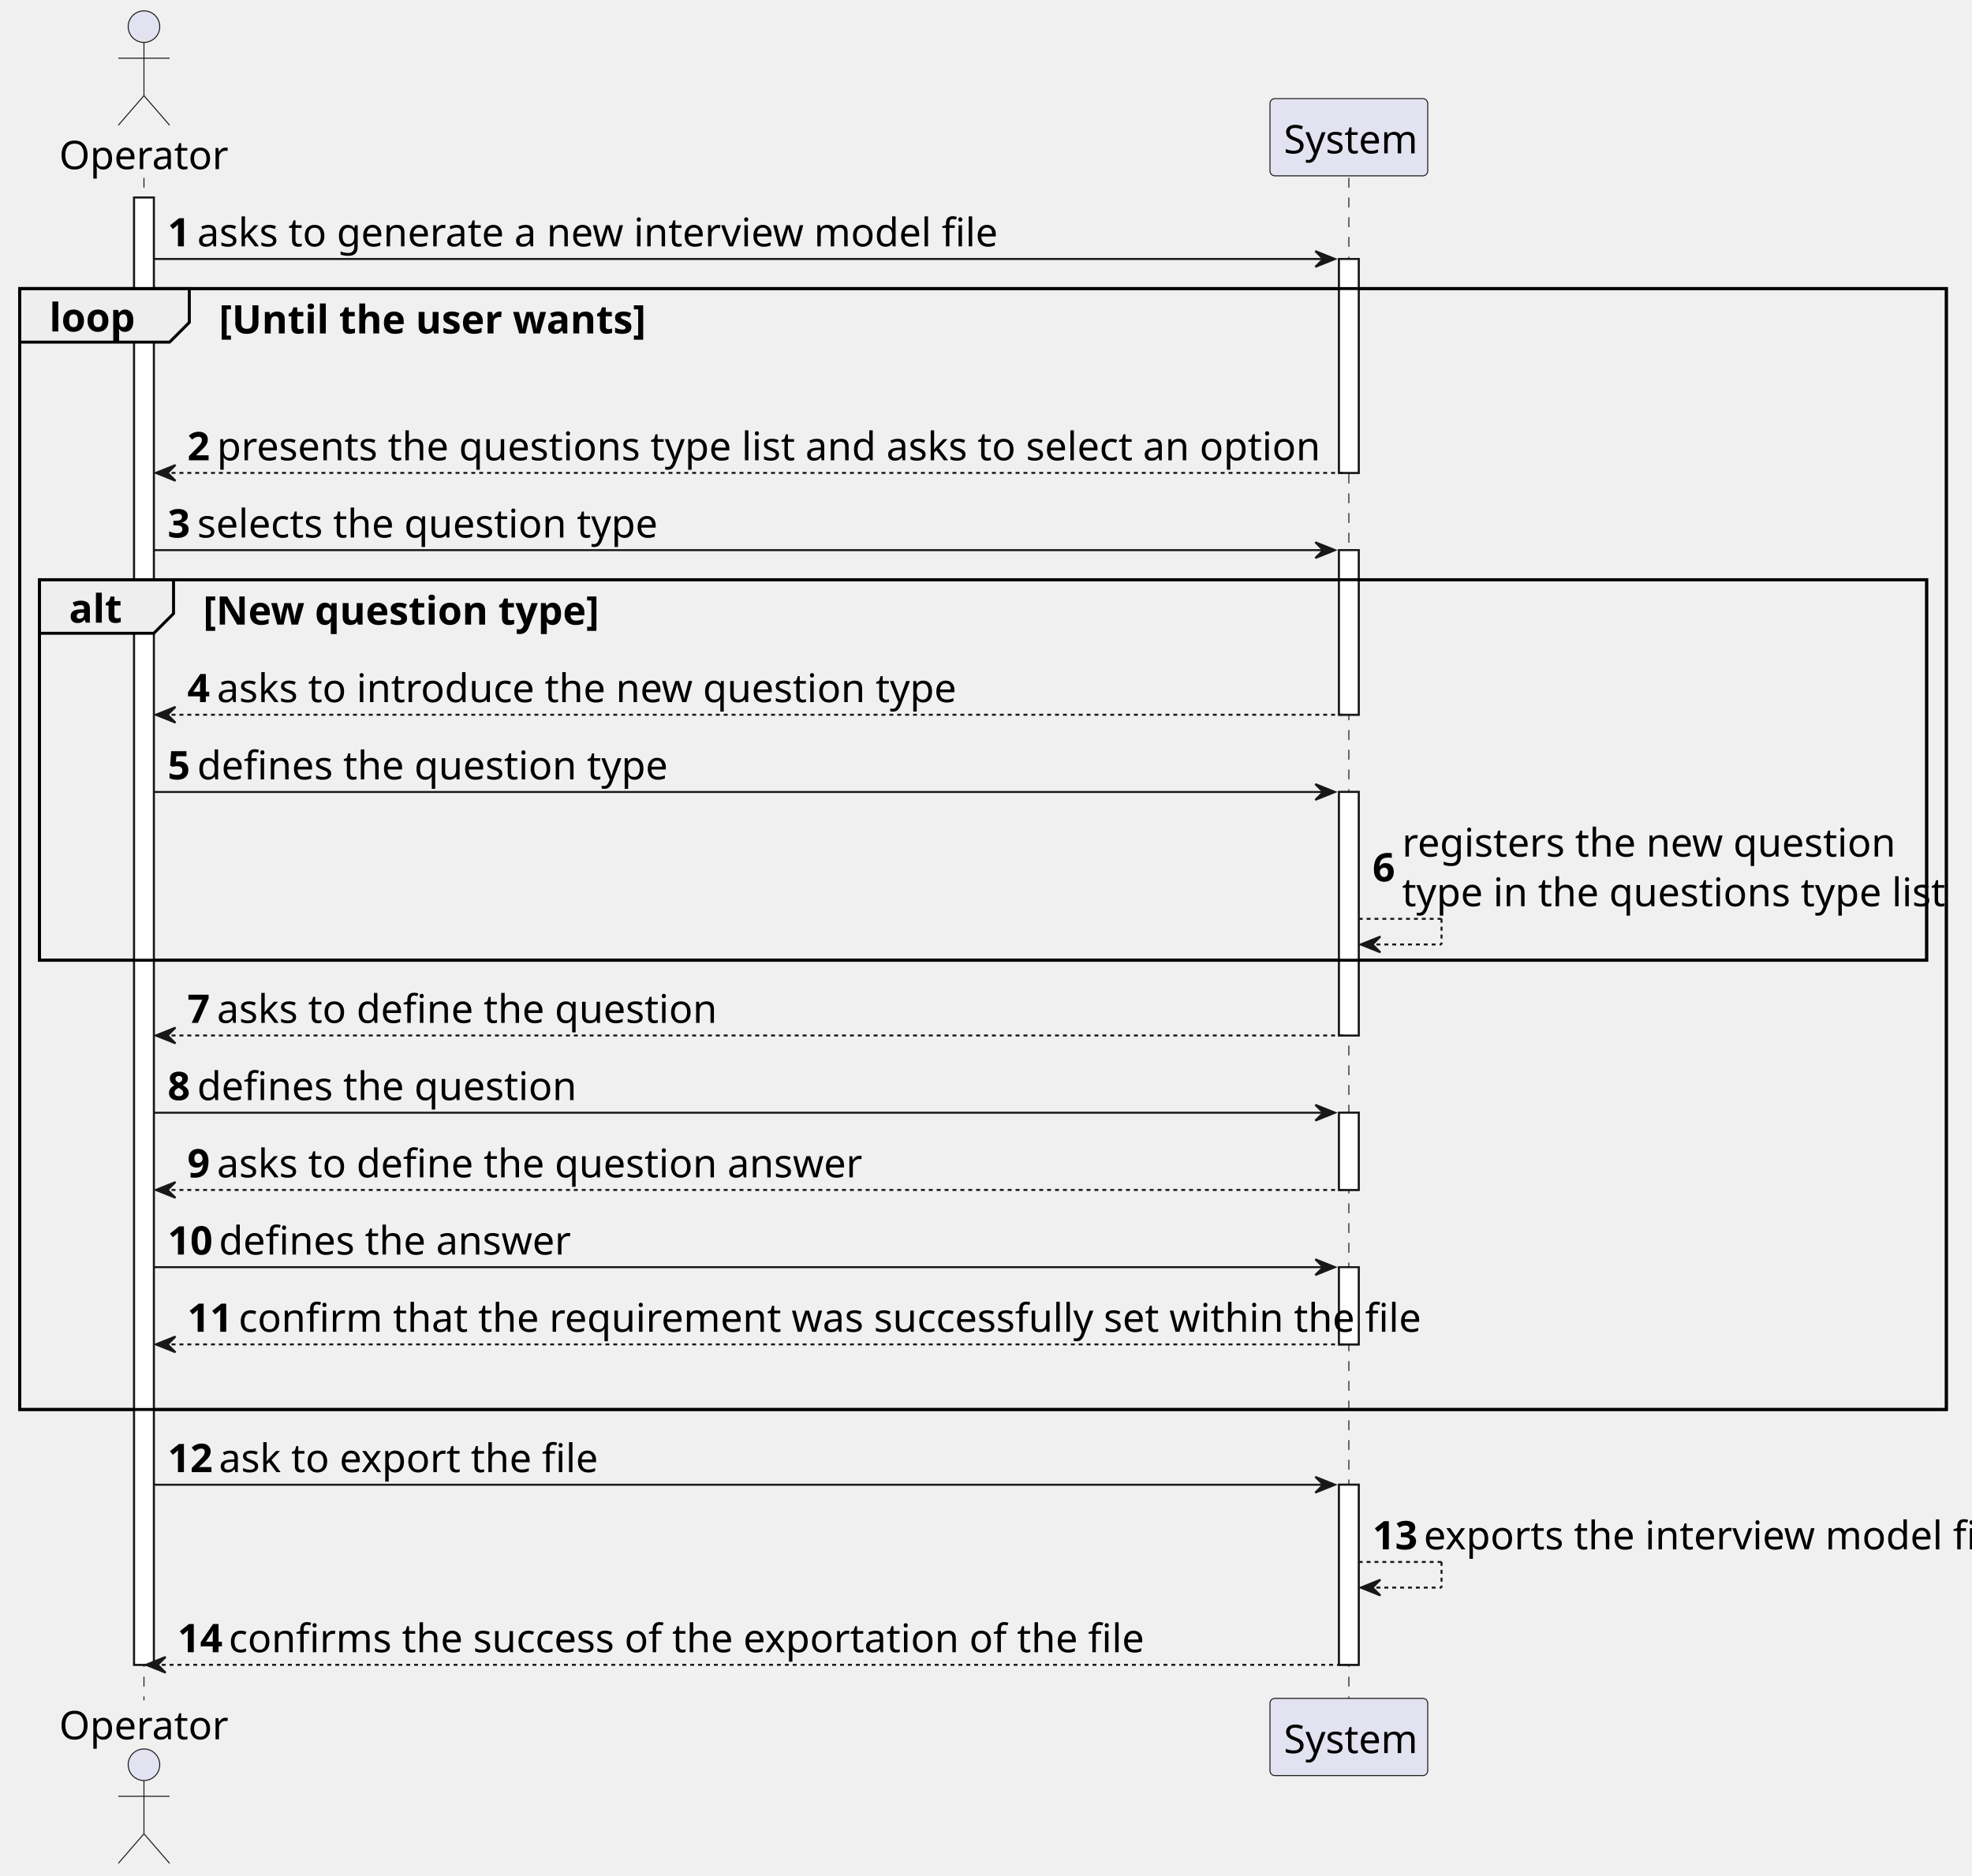
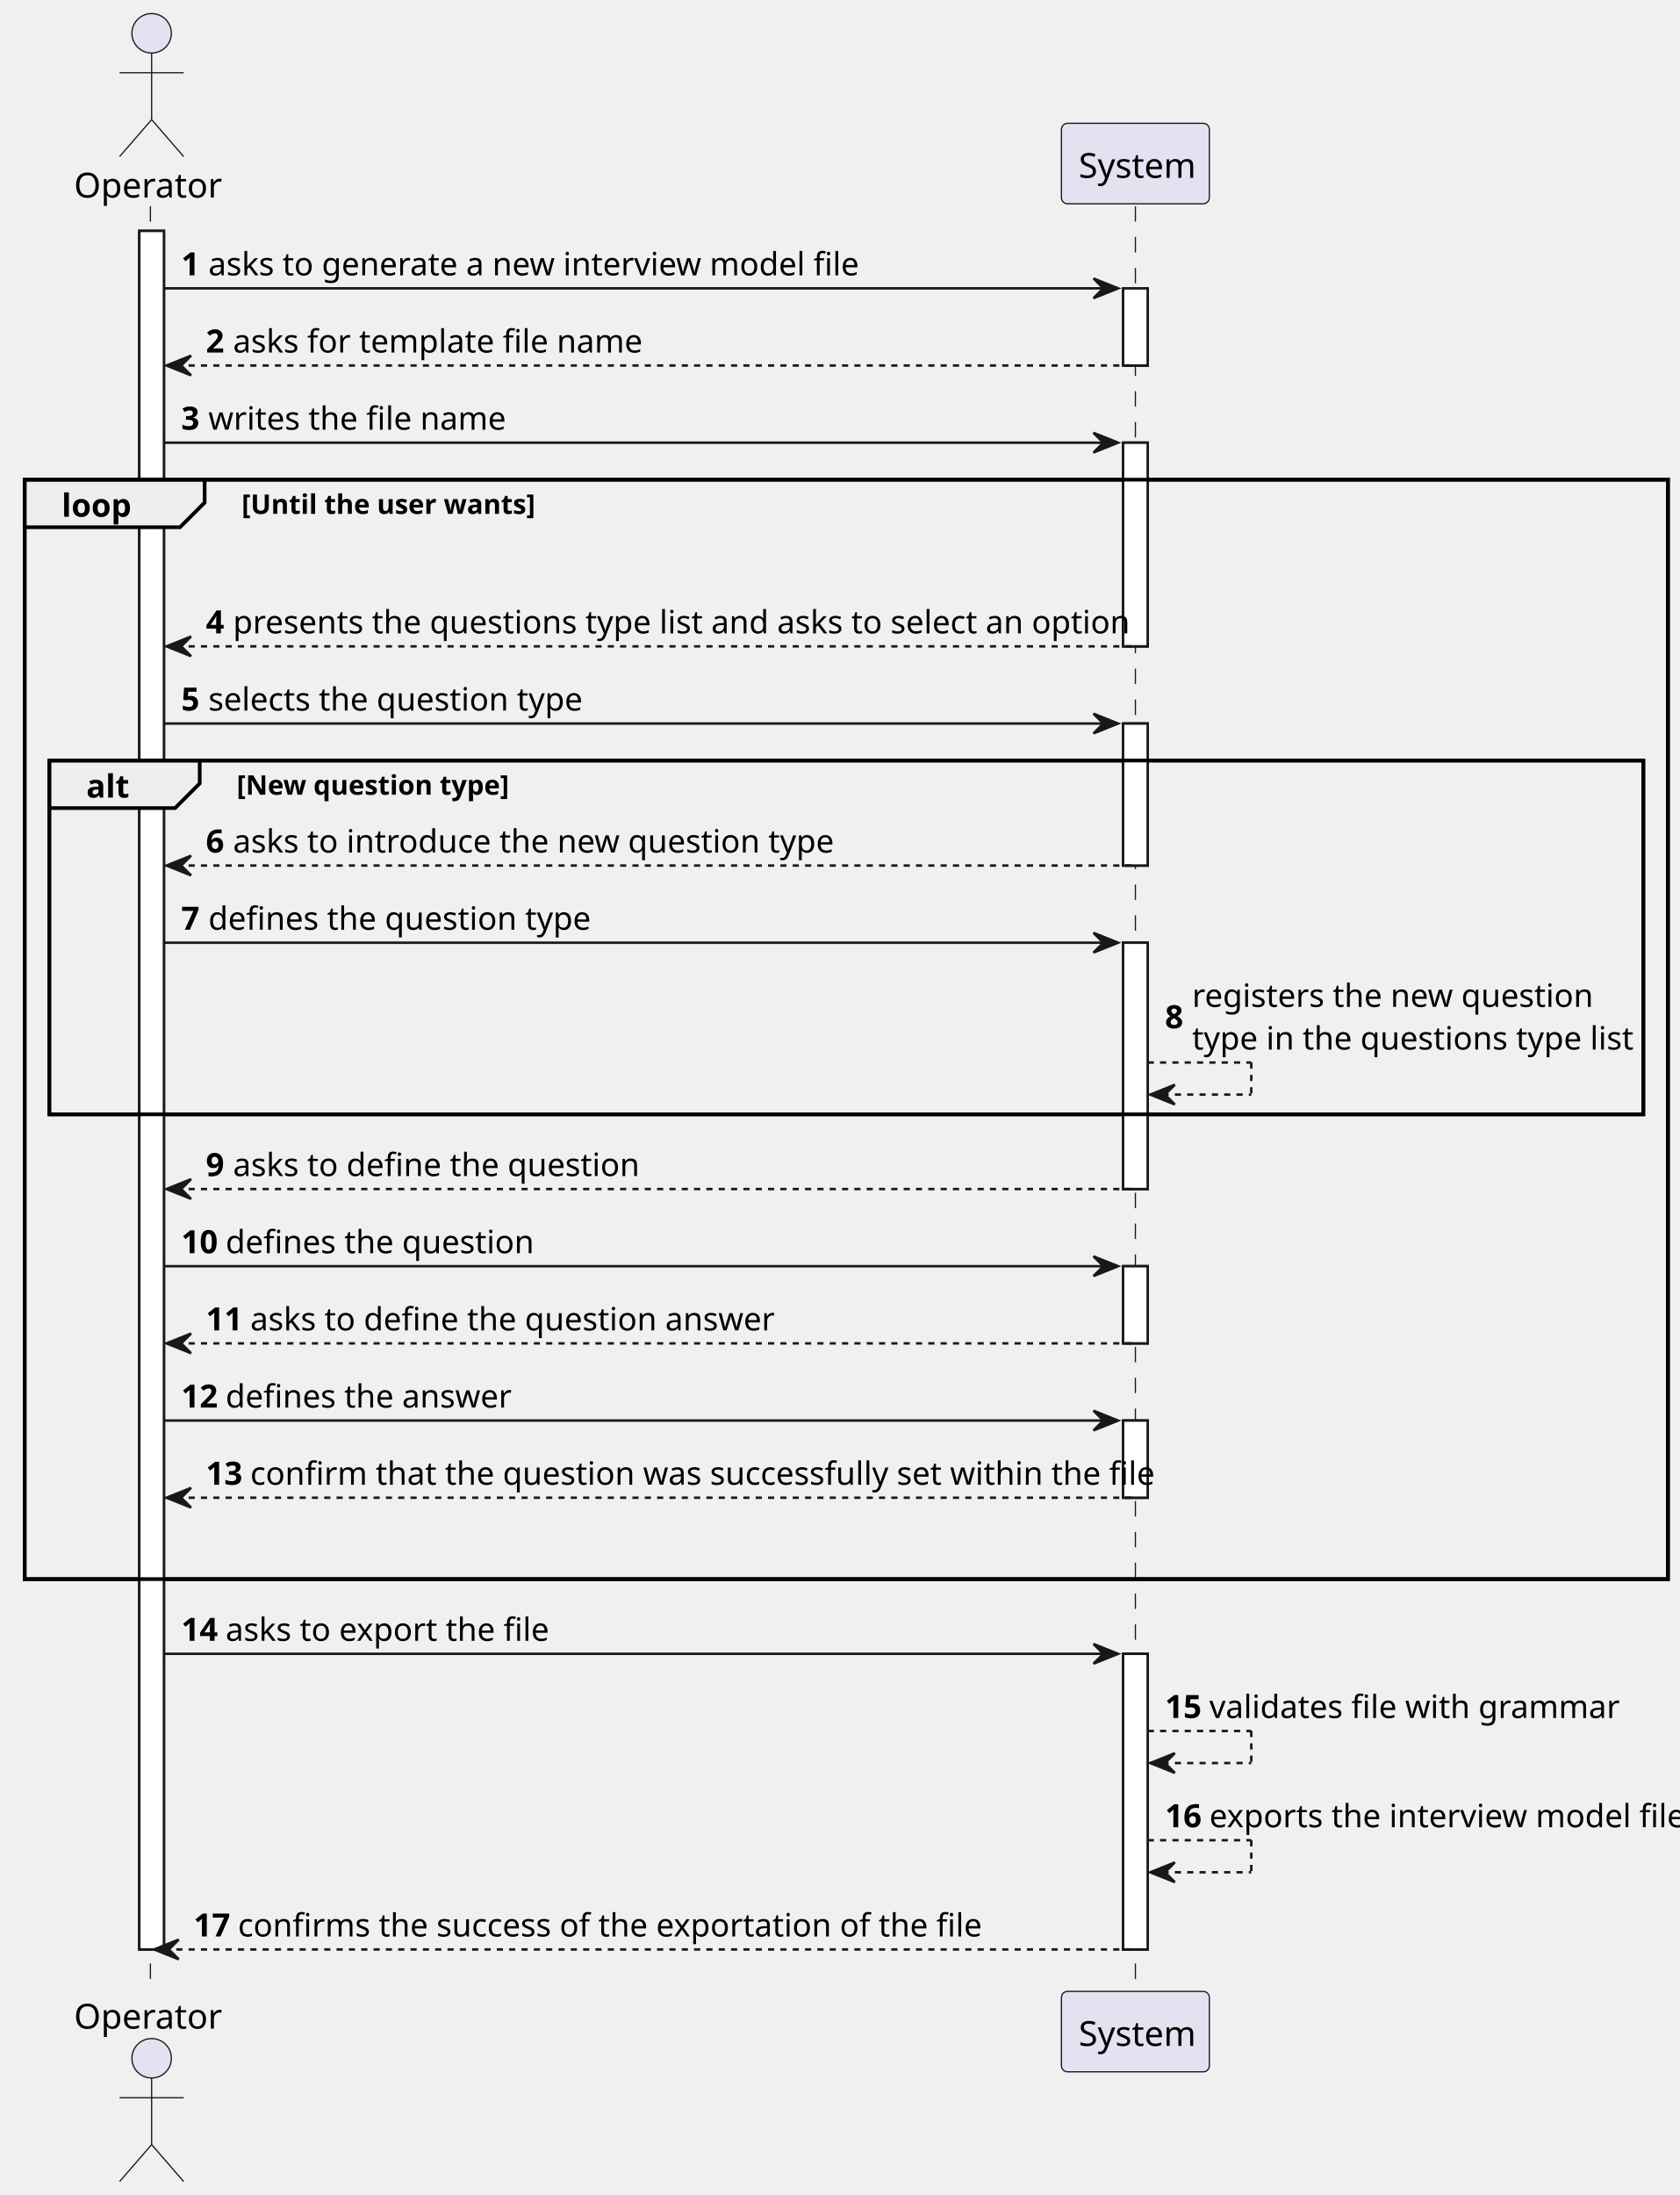
- <svg xmlns="http://www.w3.org/2000/svg" contentStyleType="text/css" height="951px" preserveAspectRatio="none" style="width:1000px;height:951px;background:#FFFFFF;" version="1.1" viewBox="0 0 1000 951" width="1000px" zoomAndPan="magnify">
+ <svg xmlns="http://www.w3.org/2000/svg" contentStyleType="text/css" height="712.8px" preserveAspectRatio="none" style="width:545px;height:712px;background:#FFFFFF;" version="1.1" viewBox="0 0 545 712" width="545.6px" zoomAndPan="magnify">
  <defs />
  <g>
-     <rect fill="#FFFFFF" height="743.969" style="stroke:#181818;stroke-width:1.0;" width="10" x="68" y="100.156" />
-     <rect fill="#FFFFFF" height="108.469" style="stroke:#181818;stroke-width:1.0;" width="10" x="679" y="131.312" />
-     <rect fill="#FFFFFF" height="83.469" style="stroke:#181818;stroke-width:1.0;" width="10" x="679" y="278.938" />
-     <rect fill="#FFFFFF" height="123.469" style="stroke:#181818;stroke-width:1.0;" width="10" x="679" y="401.562" />
-     <rect fill="#FFFFFF" height="39.156" style="stroke:#181818;stroke-width:1.0;" width="10" x="679" y="564.188" />
-     <rect fill="#FFFFFF" height="39.156" style="stroke:#181818;stroke-width:1.0;" width="10" x="679" y="642.5" />
-     <rect fill="#FFFFFF" height="91.312" style="stroke:#181818;stroke-width:1.0;" width="10" x="679" y="752.812" />
-     <rect fill="none" height="568.344" style="stroke:#000000;stroke-width:1.5;" width="977" x="10" y="146.312" />
-     <rect fill="none" height="192.938" style="stroke:#000000;stroke-width:1.5;" width="957" x="20" y="293.938" />
-     <line style="stroke:#181818;stroke-width:0.5;stroke-dasharray:5.0,5.0;" x1="73" x2="73" y1="90.156" y2="862.125" />
-     <line style="stroke:#181818;stroke-width:0.5;stroke-dasharray:5.0,5.0;" x1="684" x2="684" y1="90.156" y2="862.125" />
-     <text fill="#000000" font-family="sans-serif" font-size="20" lengthAdjust="spacing" textLength="80" x="30" y="85.762">Operator</text>
-     <ellipse cx="73" cy="13.5" fill="#E2E2F0" rx="8" ry="8" style="stroke:#181818;stroke-width:0.5;" />
-     <path d="M73,21.5 L73,48.5 M60,29.5 L86,29.5 M73,48.5 L60,63.5 M73,48.5 L86,63.5 " fill="none" style="stroke:#181818;stroke-width:0.5;" />
-     <text fill="#000000" font-family="sans-serif" font-size="20" lengthAdjust="spacing" textLength="80" x="30" y="881.887">Operator</text>
-     <ellipse cx="73" cy="894.781" fill="#E2E2F0" rx="8" ry="8" style="stroke:#181818;stroke-width:0.5;" />
-     <path d="M73,902.781 L73,929.781 M60,910.781 L86,910.781 M73,929.781 L60,944.781 M73,929.781 L86,944.781 " fill="none" style="stroke:#181818;stroke-width:0.5;" />
-     <rect fill="#E2E2F0" height="39.156" rx="2.5" ry="2.5" style="stroke:#181818;stroke-width:0.5;" width="80" x="644" y="50" />
-     <text fill="#000000" font-family="sans-serif" font-size="20" lengthAdjust="spacing" textLength="66" x="651" y="77.762">System</text>
-     <rect fill="#E2E2F0" height="39.156" rx="2.5" ry="2.5" style="stroke:#181818;stroke-width:0.5;" width="80" x="644" y="861.125" />
-     <text fill="#000000" font-family="sans-serif" font-size="20" lengthAdjust="spacing" textLength="66" x="651" y="888.887">System</text>
-     <rect fill="#FFFFFF" height="743.969" style="stroke:#181818;stroke-width:1.0;" width="10" x="68" y="100.156" />
-     <rect fill="#FFFFFF" height="108.469" style="stroke:#181818;stroke-width:1.0;" width="10" x="679" y="131.312" />
-     <rect fill="#FFFFFF" height="83.469" style="stroke:#181818;stroke-width:1.0;" width="10" x="679" y="278.938" />
-     <rect fill="#FFFFFF" height="123.469" style="stroke:#181818;stroke-width:1.0;" width="10" x="679" y="401.562" />
-     <rect fill="#FFFFFF" height="39.156" style="stroke:#181818;stroke-width:1.0;" width="10" x="679" y="564.188" />
-     <rect fill="#FFFFFF" height="39.156" style="stroke:#181818;stroke-width:1.0;" width="10" x="679" y="642.5" />
-     <rect fill="#FFFFFF" height="91.312" style="stroke:#181818;stroke-width:1.0;" width="10" x="679" y="752.812" />
-     <polygon fill="#181818" points="667,127.312,677,131.312,667,135.312,671,131.312" style="stroke:#181818;stroke-width:1.0;" />
-     <line style="stroke:#181818;stroke-width:1.0;" x1="78" x2="673" y1="131.312" y2="131.312" />
-     <text fill="#000000" font-family="sans-serif" font-size="20" font-weight="bold" lengthAdjust="spacing" textLength="11" x="85" y="124.918">1</text>
-     <text fill="#000000" font-family="sans-serif" font-size="20" lengthAdjust="spacing" textLength="380" x="100" y="124.918">asks to generate a new interview model file</text>
-     <path d="M10,146.312 L96,146.312 L96,163.469 L86,173.469 L10,173.469 L10,146.312 " fill="#EEEEEE" style="stroke:#000000;stroke-width:1.5;" />
-     <rect fill="none" height="568.344" style="stroke:#000000;stroke-width:1.5;" width="977" x="10" y="146.312" />
-     <text fill="#000000" font-family="sans-serif" font-size="20" font-weight="bold" lengthAdjust="spacing" textLength="41" x="25" y="168.074">loop</text>
-     <text fill="#000000" font-family="sans-serif" font-size="20" font-weight="bold" lengthAdjust="spacing" textLength="203" x="111" y="169.074">[Until the user wants]</text>
-     <polygon fill="#181818" points="89,235.781,79,239.781,89,243.781,85,239.781" style="stroke:#181818;stroke-width:1.0;" />
-     <line style="stroke:#181818;stroke-width:1.0;stroke-dasharray:2.0,2.0;" x1="83" x2="683" y1="239.781" y2="239.781" />
-     <text fill="#000000" font-family="sans-serif" font-size="20" font-weight="bold" lengthAdjust="spacing" textLength="11" x="95" y="233.387">2</text>
-     <text fill="#000000" font-family="sans-serif" font-size="20" lengthAdjust="spacing" textLength="524" x="110" y="233.387">presents the questions type list and asks to select an option</text>
-     <polygon fill="#181818" points="667,274.938,677,278.938,667,282.938,671,278.938" style="stroke:#181818;stroke-width:1.0;" />
-     <line style="stroke:#181818;stroke-width:1.0;" x1="78" x2="673" y1="278.938" y2="278.938" />
-     <text fill="#000000" font-family="sans-serif" font-size="20" font-weight="bold" lengthAdjust="spacing" textLength="11" x="85" y="272.543">3</text>
-     <text fill="#000000" font-family="sans-serif" font-size="20" lengthAdjust="spacing" textLength="218" x="100" y="272.543">selects the question type</text>
-     <path d="M20,293.938 L88,293.938 L88,311.094 L78,321.094 L20,321.094 L20,293.938 " fill="#EEEEEE" style="stroke:#000000;stroke-width:1.5;" />
-     <rect fill="none" height="192.938" style="stroke:#000000;stroke-width:1.5;" width="957" x="20" y="293.938" />
-     <text fill="#000000" font-family="sans-serif" font-size="20" font-weight="bold" lengthAdjust="spacing" textLength="23" x="35" y="315.699">alt</text>
-     <text fill="#000000" font-family="sans-serif" font-size="20" font-weight="bold" lengthAdjust="spacing" textLength="189" x="103" y="316.699">[New question type]</text>
-     <polygon fill="#181818" points="89,358.406,79,362.406,89,366.406,85,362.406" style="stroke:#181818;stroke-width:1.0;" />
-     <line style="stroke:#181818;stroke-width:1.0;stroke-dasharray:2.0,2.0;" x1="83" x2="683" y1="362.406" y2="362.406" />
-     <text fill="#000000" font-family="sans-serif" font-size="20" font-weight="bold" lengthAdjust="spacing" textLength="11" x="95" y="356.012">4</text>
-     <text fill="#000000" font-family="sans-serif" font-size="20" lengthAdjust="spacing" textLength="348" x="110" y="356.012">asks to introduce the new question type</text>
-     <polygon fill="#181818" points="667,397.562,677,401.562,667,405.562,671,401.562" style="stroke:#181818;stroke-width:1.0;" />
-     <line style="stroke:#181818;stroke-width:1.0;" x1="78" x2="673" y1="401.562" y2="401.562" />
-     <text fill="#000000" font-family="sans-serif" font-size="20" font-weight="bold" lengthAdjust="spacing" textLength="11" x="85" y="395.168">5</text>
-     <text fill="#000000" font-family="sans-serif" font-size="20" lengthAdjust="spacing" textLength="219" x="100" y="395.168">defines the question type</text>
-     <line style="stroke:#181818;stroke-width:1.0;stroke-dasharray:2.0,2.0;" x1="689" x2="731" y1="465.875" y2="465.875" />
-     <line style="stroke:#181818;stroke-width:1.0;stroke-dasharray:2.0,2.0;" x1="731" x2="731" y1="465.875" y2="478.875" />
-     <line style="stroke:#181818;stroke-width:1.0;stroke-dasharray:2.0,2.0;" x1="690" x2="731" y1="478.875" y2="478.875" />
-     <polygon fill="#181818" points="700,474.875,690,478.875,700,482.875,696,478.875" style="stroke:#181818;stroke-width:1.0;" />
-     <text fill="#000000" font-family="sans-serif" font-size="20" font-weight="bold" lengthAdjust="spacing" textLength="11" x="696" y="446.902">6</text>
-     <text fill="#000000" font-family="sans-serif" font-size="20" lengthAdjust="spacing" textLength="231" x="711" y="434.324">registers the new question</text>
-     <text fill="#000000" font-family="sans-serif" font-size="20" lengthAdjust="spacing" textLength="254" x="711" y="459.481">type in the questions type list</text>
-     <polygon fill="#181818" points="89,521.031,79,525.031,89,529.031,85,525.031" style="stroke:#181818;stroke-width:1.0;" />
-     <line style="stroke:#181818;stroke-width:1.0;stroke-dasharray:2.0,2.0;" x1="83" x2="683" y1="525.031" y2="525.031" />
-     <text fill="#000000" font-family="sans-serif" font-size="20" font-weight="bold" lengthAdjust="spacing" textLength="11" x="95" y="518.637">7</text>
-     <text fill="#000000" font-family="sans-serif" font-size="20" lengthAdjust="spacing" textLength="235" x="110" y="518.637">asks to define the question</text>
-     <polygon fill="#181818" points="667,560.188,677,564.188,667,568.188,671,564.188" style="stroke:#181818;stroke-width:1.0;" />
-     <line style="stroke:#181818;stroke-width:1.0;" x1="78" x2="673" y1="564.188" y2="564.188" />
-     <text fill="#000000" font-family="sans-serif" font-size="20" font-weight="bold" lengthAdjust="spacing" textLength="11" x="85" y="557.793">8</text>
-     <text fill="#000000" font-family="sans-serif" font-size="20" lengthAdjust="spacing" textLength="175" x="100" y="557.793">defines the question</text>
-     <polygon fill="#181818" points="89,599.344,79,603.344,89,607.344,85,603.344" style="stroke:#181818;stroke-width:1.0;" />
-     <line style="stroke:#181818;stroke-width:1.0;stroke-dasharray:2.0,2.0;" x1="83" x2="683" y1="603.344" y2="603.344" />
-     <text fill="#000000" font-family="sans-serif" font-size="20" font-weight="bold" lengthAdjust="spacing" textLength="11" x="95" y="596.949">9</text>
-     <text fill="#000000" font-family="sans-serif" font-size="20" lengthAdjust="spacing" textLength="305" x="110" y="596.949">asks to define the question answer</text>
-     <polygon fill="#181818" points="667,638.5,677,642.5,667,646.5,671,642.5" style="stroke:#181818;stroke-width:1.0;" />
-     <line style="stroke:#181818;stroke-width:1.0;" x1="78" x2="673" y1="642.5" y2="642.5" />
-     <text fill="#000000" font-family="sans-serif" font-size="20" font-weight="bold" lengthAdjust="spacing" textLength="22" x="85" y="636.106">10</text>
-     <text fill="#000000" font-family="sans-serif" font-size="20" lengthAdjust="spacing" textLength="166" x="111" y="636.106">defines the answer</text>
-     <polygon fill="#181818" points="89,677.656,79,681.656,89,685.656,85,681.656" style="stroke:#181818;stroke-width:1.0;" />
-     <line style="stroke:#181818;stroke-width:1.0;stroke-dasharray:2.0,2.0;" x1="83" x2="683" y1="681.656" y2="681.656" />
-     <text fill="#000000" font-family="sans-serif" font-size="20" font-weight="bold" lengthAdjust="spacing" textLength="22" x="95" y="675.262">11</text>
-     <text fill="#000000" font-family="sans-serif" font-size="20" lengthAdjust="spacing" textLength="551" x="121" y="675.262">confirm that the requirement was successfully set within the file</text>
-     <polygon fill="#181818" points="667,748.812,677,752.812,667,756.812,671,752.812" style="stroke:#181818;stroke-width:1.0;" />
-     <line style="stroke:#181818;stroke-width:1.0;" x1="78" x2="673" y1="752.812" y2="752.812" />
-     <text fill="#000000" font-family="sans-serif" font-size="20" font-weight="bold" lengthAdjust="spacing" textLength="22" x="85" y="746.418">12</text>
-     <text fill="#000000" font-family="sans-serif" font-size="20" lengthAdjust="spacing" textLength="179" x="111" y="746.418">ask to export the file</text>
-     <line style="stroke:#181818;stroke-width:1.0;stroke-dasharray:2.0,2.0;" x1="689" x2="731" y1="791.969" y2="791.969" />
-     <line style="stroke:#181818;stroke-width:1.0;stroke-dasharray:2.0,2.0;" x1="731" x2="731" y1="791.969" y2="804.969" />
-     <line style="stroke:#181818;stroke-width:1.0;stroke-dasharray:2.0,2.0;" x1="690" x2="731" y1="804.969" y2="804.969" />
-     <polygon fill="#181818" points="700,800.969,690,804.969,700,808.969,696,804.969" style="stroke:#181818;stroke-width:1.0;" />
-     <text fill="#000000" font-family="sans-serif" font-size="20" font-weight="bold" lengthAdjust="spacing" textLength="22" x="696" y="785.574">13</text>
-     <text fill="#000000" font-family="sans-serif" font-size="20" lengthAdjust="spacing" textLength="271" x="722" y="785.574">exports the interview model file</text>
-     <polygon fill="#181818" points="84,840.125,74,844.125,84,848.125,80,844.125" style="stroke:#181818;stroke-width:1.0;" />
-     <line style="stroke:#181818;stroke-width:1.0;stroke-dasharray:2.0,2.0;" x1="78" x2="683" y1="844.125" y2="844.125" />
-     <text fill="#000000" font-family="sans-serif" font-size="20" font-weight="bold" lengthAdjust="spacing" textLength="22" x="90" y="837.731">14</text>
-     <text fill="#000000" font-family="sans-serif" font-size="20" lengthAdjust="spacing" textLength="430" x="116" y="837.731">confirms the success of the exportation of the file</text>
+     <rect fill="#FFFFFF" height="557.456" style="stroke:#181818;stroke-width:0.8;" width="8" x="45.2" y="74.897" />
+     <rect fill="#FFFFFF" height="25.033" style="stroke:#181818;stroke-width:0.8;" width="8" x="364.4" y="93.53" />
+     <rect fill="#FFFFFF" height="66.066" style="stroke:#181818;stroke-width:0.8;" width="8" x="364.4" y="143.595" />
+     <rect fill="#FFFFFF" height="46.066" style="stroke:#181818;stroke-width:0.8;" width="8" x="364.4" y="234.694" />
+     <rect fill="#FFFFFF" height="79.898" style="stroke:#181818;stroke-width:0.8;" width="8" x="364.4" y="305.792" />
+     <rect fill="#FFFFFF" height="25.033" style="stroke:#181818;stroke-width:0.8;" width="8" x="364.4" y="410.723" />
+     <rect fill="#FFFFFF" height="25.033" style="stroke:#181818;stroke-width:0.8;" width="8" x="364.4" y="460.789" />
+     <rect fill="#FFFFFF" height="95.898" style="stroke:#181818;stroke-width:0.8;" width="8" x="364.4" y="536.455" />
+     <rect fill="none" height="356.627" style="stroke:#000000;stroke-width:1.2;" width="533.2" x="8" y="155.595" />
+     <rect fill="none" height="114.764" style="stroke:#000000;stroke-width:1.2;" width="517.2" x="16" y="246.694" />
+     <line style="stroke:#181818;stroke-width:0.4;stroke-dasharray:5.0,5.0;" x1="48.8" x2="48.8" y1="66.897" y2="646.753" />
+     <line style="stroke:#181818;stroke-width:0.4;stroke-dasharray:5.0,5.0;" x1="368.4" x2="368.4" y1="66.897" y2="646.753" />
+     <text fill="#000000" font-family="sans-serif" font-size="11.2" lengthAdjust="spacing" textLength="45.6" x="24" y="64.086">Operator</text>
+     <ellipse cx="49.2" cy="10.8" fill="#E2E2F0" rx="6.4" ry="6.4" style="stroke:#181818;stroke-width:0.4;" />
+     <path d="M49.2,17.2 L49.2,38.8 M38.8,23.6 L59.6,23.6 M49.2,38.8 L38.8,50.8 M49.2,38.8 L59.6,50.8 " fill="none" style="stroke:#181818;stroke-width:0.4;" />
+     <text fill="#000000" font-family="sans-serif" font-size="11.2" lengthAdjust="spacing" textLength="45.6" x="24" y="658.039">Operator</text>
+     <ellipse cx="49.2" cy="667.65" fill="#E2E2F0" rx="6.4" ry="6.4" style="stroke:#181818;stroke-width:0.4;" />
+     <path d="M49.2,674.05 L49.2,695.65 M38.8,680.45 L59.6,680.45 M49.2,695.65 L38.8,707.65 M49.2,695.65 L59.6,707.65 " fill="none" style="stroke:#181818;stroke-width:0.4;" />
+     <rect fill="#E2E2F0" height="26.097" rx="2" ry="2" style="stroke:#181818;stroke-width:0.4;" width="48" x="344.4" y="40" />
+     <text fill="#000000" font-family="sans-serif" font-size="11.2" lengthAdjust="spacing" textLength="36.8" x="350" y="57.686">System</text>
+     <rect fill="#E2E2F0" height="26.097" rx="2" ry="2" style="stroke:#181818;stroke-width:0.4;" width="48" x="344.4" y="645.953" />
+     <text fill="#000000" font-family="sans-serif" font-size="11.2" lengthAdjust="spacing" textLength="36.8" x="350" y="663.639">System</text>
+     <rect fill="#FFFFFF" height="557.456" style="stroke:#181818;stroke-width:0.8;" width="8" x="45.2" y="74.897" />
+     <rect fill="#FFFFFF" height="25.033" style="stroke:#181818;stroke-width:0.8;" width="8" x="364.4" y="93.53" />
+     <rect fill="#FFFFFF" height="66.066" style="stroke:#181818;stroke-width:0.8;" width="8" x="364.4" y="143.595" />
+     <rect fill="#FFFFFF" height="46.066" style="stroke:#181818;stroke-width:0.8;" width="8" x="364.4" y="234.694" />
+     <rect fill="#FFFFFF" height="79.898" style="stroke:#181818;stroke-width:0.8;" width="8" x="364.4" y="305.792" />
+     <rect fill="#FFFFFF" height="25.033" style="stroke:#181818;stroke-width:0.8;" width="8" x="364.4" y="410.723" />
+     <rect fill="#FFFFFF" height="25.033" style="stroke:#181818;stroke-width:0.8;" width="8" x="364.4" y="460.789" />
+     <rect fill="#FFFFFF" height="95.898" style="stroke:#181818;stroke-width:0.8;" width="8" x="364.4" y="536.455" />
+     <polygon fill="#181818" points="354.8,90.33,362.8,93.53,354.8,96.73,358,93.53" style="stroke:#181818;stroke-width:0.8;" />
+     <line style="stroke:#181818;stroke-width:0.8;" x1="53.2" x2="359.6" y1="93.53" y2="93.53" />
+     <text fill="#000000" font-family="sans-serif" font-size="10.4" font-weight="bold" lengthAdjust="spacing" textLength="5.6" x="58.8" y="89.32">1</text>
+     <text fill="#000000" font-family="sans-serif" font-size="10.4" lengthAdjust="spacing" textLength="197.6" x="67.6" y="89.32">asks to generate a new interview model file</text>
+     <polygon fill="#181818" points="62,115.362,54,118.562,62,121.763,58.8,118.562" style="stroke:#181818;stroke-width:0.8;" />
+     <line style="stroke:#181818;stroke-width:0.8;stroke-dasharray:2.0,2.0;" x1="57.2" x2="367.6" y1="118.562" y2="118.562" />
+     <text fill="#000000" font-family="sans-serif" font-size="10.4" font-weight="bold" lengthAdjust="spacing" textLength="5.6" x="66.8" y="114.352">2</text>
+     <text fill="#000000" font-family="sans-serif" font-size="10.4" lengthAdjust="spacing" textLength="124.8" x="75.6" y="114.352">asks for template file name</text>
+     <polygon fill="#181818" points="354.8,140.395,362.8,143.595,354.8,146.795,358,143.595" style="stroke:#181818;stroke-width:0.8;" />
+     <line style="stroke:#181818;stroke-width:0.8;" x1="53.2" x2="359.6" y1="143.595" y2="143.595" />
+     <text fill="#000000" font-family="sans-serif" font-size="10.4" font-weight="bold" lengthAdjust="spacing" textLength="5.6" x="58.8" y="139.385">3</text>
+     <text fill="#000000" font-family="sans-serif" font-size="10.4" lengthAdjust="spacing" textLength="89.6" x="67.6" y="139.385">writes the file name</text>
+     <path d="M8,155.595 L66.4,155.595 L66.4,163.028 L58.4,171.028 L8,171.028 L8,155.595 " fill="#EEEEEE" style="stroke:#000000;stroke-width:1.2;" />
+     <rect fill="none" height="356.627" style="stroke:#000000;stroke-width:1.2;" width="533.2" x="8" y="155.595" />
+     <text fill="#000000" font-family="sans-serif" font-size="10.4" font-weight="bold" lengthAdjust="spacing" textLength="22.4" x="20" y="167.618">loop</text>
+     <text fill="#000000" font-family="sans-serif" font-size="8.8" font-weight="bold" lengthAdjust="spacing" textLength="95.2" x="78.4" y="166.691">[Until the user wants]</text>
+     <polygon fill="#181818" points="62,206.461,54,209.661,62,212.861,58.8,209.661" style="stroke:#181818;stroke-width:0.8;" />
+     <line style="stroke:#181818;stroke-width:0.8;stroke-dasharray:2.0,2.0;" x1="57.2" x2="367.6" y1="209.661" y2="209.661" />
+     <text fill="#000000" font-family="sans-serif" font-size="10.4" font-weight="bold" lengthAdjust="spacing" textLength="5.6" x="66.8" y="205.451">4</text>
+     <text fill="#000000" font-family="sans-serif" font-size="10.4" lengthAdjust="spacing" textLength="280" x="75.6" y="205.451">presents the questions type list and asks to select an option</text>
+     <polygon fill="#181818" points="354.8,231.494,362.8,234.694,354.8,237.894,358,234.694" style="stroke:#181818;stroke-width:0.8;" />
+     <line style="stroke:#181818;stroke-width:0.8;" x1="53.2" x2="359.6" y1="234.694" y2="234.694" />
+     <text fill="#000000" font-family="sans-serif" font-size="10.4" font-weight="bold" lengthAdjust="spacing" textLength="5.6" x="58.8" y="230.484">5</text>
+     <text fill="#000000" font-family="sans-serif" font-size="10.4" lengthAdjust="spacing" textLength="116.8" x="67.6" y="230.484">selects the question type</text>
+     <path d="M16,246.694 L64.8,246.694 L64.8,254.127 L56.8,262.127 L16,262.127 L16,246.694 " fill="#EEEEEE" style="stroke:#000000;stroke-width:1.2;" />
+     <rect fill="none" height="114.764" style="stroke:#000000;stroke-width:1.2;" width="517.2" x="16" y="246.694" />
+     <text fill="#000000" font-family="sans-serif" font-size="10.4" font-weight="bold" lengthAdjust="spacing" textLength="12.8" x="28" y="258.716">alt</text>
+     <text fill="#000000" font-family="sans-serif" font-size="8.8" font-weight="bold" lengthAdjust="spacing" textLength="88.8" x="76.8" y="257.79">[New question type]</text>
+     <polygon fill="#181818" points="62,277.559,54,280.759,62,283.959,58.8,280.759" style="stroke:#181818;stroke-width:0.8;" />
+     <line style="stroke:#181818;stroke-width:0.8;stroke-dasharray:2.0,2.0;" x1="57.2" x2="367.6" y1="280.759" y2="280.759" />
+     <text fill="#000000" font-family="sans-serif" font-size="10.4" font-weight="bold" lengthAdjust="spacing" textLength="5.6" x="66.8" y="276.549">6</text>
+     <text fill="#000000" font-family="sans-serif" font-size="10.4" lengthAdjust="spacing" textLength="184.8" x="75.6" y="276.549">asks to introduce the new question type</text>
+     <polygon fill="#181818" points="354.8,302.592,362.8,305.792,354.8,308.992,358,305.792" style="stroke:#181818;stroke-width:0.8;" />
+     <line style="stroke:#181818;stroke-width:0.8;" x1="53.2" x2="359.6" y1="305.792" y2="305.792" />
+     <text fill="#000000" font-family="sans-serif" font-size="10.4" font-weight="bold" lengthAdjust="spacing" textLength="5.6" x="58.8" y="301.582">7</text>
+     <text fill="#000000" font-family="sans-serif" font-size="10.4" lengthAdjust="spacing" textLength="116" x="67.6" y="301.582">defines the question type</text>
+     <line style="stroke:#181818;stroke-width:0.8;stroke-dasharray:2.0,2.0;" x1="372.4" x2="406" y1="344.658" y2="344.658" />
+     <line style="stroke:#181818;stroke-width:0.8;stroke-dasharray:2.0,2.0;" x1="406" x2="406" y1="344.658" y2="355.058" />
+     <line style="stroke:#181818;stroke-width:0.8;stroke-dasharray:2.0,2.0;" x1="373.2" x2="406" y1="355.058" y2="355.058" />
+     <polygon fill="#181818" points="381.2,351.858,373.2,355.058,381.2,358.258,378,355.058" style="stroke:#181818;stroke-width:0.8;" />
+     <text fill="#000000" font-family="sans-serif" font-size="10.4" font-weight="bold" lengthAdjust="spacing" textLength="5.6" x="378" y="333.531">8</text>
+     <text fill="#000000" font-family="sans-serif" font-size="10.4" lengthAdjust="spacing" textLength="121.6" x="386.8" y="326.615">registers the new question</text>
+     <text fill="#000000" font-family="sans-serif" font-size="10.4" lengthAdjust="spacing" textLength="136.8" x="386.8" y="340.448">type in the questions type list</text>
+     <polygon fill="#181818" points="62,382.491,54,385.691,62,388.891,58.8,385.691" style="stroke:#181818;stroke-width:0.8;" />
+     <line style="stroke:#181818;stroke-width:0.8;stroke-dasharray:2.0,2.0;" x1="57.2" x2="367.6" y1="385.691" y2="385.691" />
+     <text fill="#000000" font-family="sans-serif" font-size="10.4" font-weight="bold" lengthAdjust="spacing" textLength="5.6" x="66.8" y="381.481">9</text>
+     <text fill="#000000" font-family="sans-serif" font-size="10.4" lengthAdjust="spacing" textLength="124.8" x="75.6" y="381.481">asks to define the question</text>
+     <polygon fill="#181818" points="354.8,407.523,362.8,410.723,354.8,413.923,358,410.723" style="stroke:#181818;stroke-width:0.8;" />
+     <line style="stroke:#181818;stroke-width:0.8;" x1="53.2" x2="359.6" y1="410.723" y2="410.723" />
+     <text fill="#000000" font-family="sans-serif" font-size="10.4" font-weight="bold" lengthAdjust="spacing" textLength="11.2" x="58.8" y="406.513">10</text>
+     <text fill="#000000" font-family="sans-serif" font-size="10.4" lengthAdjust="spacing" textLength="92.8" x="73.2" y="406.513">defines the question</text>
+     <polygon fill="#181818" points="62,432.556,54,435.756,62,438.956,58.8,435.756" style="stroke:#181818;stroke-width:0.8;" />
+     <line style="stroke:#181818;stroke-width:0.8;stroke-dasharray:2.0,2.0;" x1="57.2" x2="367.6" y1="435.756" y2="435.756" />
+     <text fill="#000000" font-family="sans-serif" font-size="10.4" font-weight="bold" lengthAdjust="spacing" textLength="11.2" x="66.8" y="431.546">11</text>
+     <text fill="#000000" font-family="sans-serif" font-size="10.4" lengthAdjust="spacing" textLength="160.8" x="81.2" y="431.546">asks to define the question answer</text>
+     <polygon fill="#181818" points="354.8,457.589,362.8,460.789,354.8,463.989,358,460.789" style="stroke:#181818;stroke-width:0.8;" />
+     <line style="stroke:#181818;stroke-width:0.8;" x1="53.2" x2="359.6" y1="460.789" y2="460.789" />
+     <text fill="#000000" font-family="sans-serif" font-size="10.4" font-weight="bold" lengthAdjust="spacing" textLength="11.2" x="58.8" y="456.579">12</text>
+     <text fill="#000000" font-family="sans-serif" font-size="10.4" lengthAdjust="spacing" textLength="86.4" x="73.2" y="456.579">defines the answer</text>
+     <polygon fill="#181818" points="62,482.622,54,485.822,62,489.022,58.8,485.822" style="stroke:#181818;stroke-width:0.8;" />
+     <line style="stroke:#181818;stroke-width:0.8;stroke-dasharray:2.0,2.0;" x1="57.2" x2="367.6" y1="485.822" y2="485.822" />
+     <text fill="#000000" font-family="sans-serif" font-size="10.4" font-weight="bold" lengthAdjust="spacing" textLength="11.2" x="66.8" y="481.612">13</text>
+     <text fill="#000000" font-family="sans-serif" font-size="10.4" lengthAdjust="spacing" textLength="277.6" x="81.2" y="481.612">confirm that the question was successfully set within the file</text>
+     <polygon fill="#181818" points="354.8,533.255,362.8,536.455,354.8,539.655,358,536.455" style="stroke:#181818;stroke-width:0.8;" />
+     <line style="stroke:#181818;stroke-width:0.8;" x1="53.2" x2="359.6" y1="536.455" y2="536.455" />
+     <text fill="#000000" font-family="sans-serif" font-size="10.4" font-weight="bold" lengthAdjust="spacing" textLength="11.2" x="58.8" y="532.245">14</text>
+     <text fill="#000000" font-family="sans-serif" font-size="10.4" lengthAdjust="spacing" textLength="100" x="73.2" y="532.245">asks to export the file</text>
+     <line style="stroke:#181818;stroke-width:0.8;stroke-dasharray:2.0,2.0;" x1="372.4" x2="406" y1="561.487" y2="561.487" />
+     <line style="stroke:#181818;stroke-width:0.8;stroke-dasharray:2.0,2.0;" x1="406" x2="406" y1="561.487" y2="571.888" />
+     <line style="stroke:#181818;stroke-width:0.8;stroke-dasharray:2.0,2.0;" x1="373.2" x2="406" y1="571.888" y2="571.888" />
+     <polygon fill="#181818" points="381.2,568.688,373.2,571.888,381.2,575.087,378,571.888" style="stroke:#181818;stroke-width:0.8;" />
+     <text fill="#000000" font-family="sans-serif" font-size="10.4" font-weight="bold" lengthAdjust="spacing" textLength="11.2" x="378" y="557.277">15</text>
+     <text fill="#000000" font-family="sans-serif" font-size="10.4" lengthAdjust="spacing" textLength="121.6" x="392.4" y="557.277">validates file with grammar</text>
+     <line style="stroke:#181818;stroke-width:0.8;stroke-dasharray:2.0,2.0;" x1="372.4" x2="406" y1="596.92" y2="596.92" />
+     <line style="stroke:#181818;stroke-width:0.8;stroke-dasharray:2.0,2.0;" x1="406" x2="406" y1="596.92" y2="607.32" />
+     <line style="stroke:#181818;stroke-width:0.8;stroke-dasharray:2.0,2.0;" x1="373.2" x2="406" y1="607.32" y2="607.32" />
+     <polygon fill="#181818" points="381.2,604.12,373.2,607.32,381.2,610.52,378,607.32" style="stroke:#181818;stroke-width:0.8;" />
+     <text fill="#000000" font-family="sans-serif" font-size="10.4" font-weight="bold" lengthAdjust="spacing" textLength="11.2" x="378" y="592.71">16</text>
+     <text fill="#000000" font-family="sans-serif" font-size="10.4" lengthAdjust="spacing" textLength="141.6" x="392.4" y="592.71">exports the interview model file</text>
+     <polygon fill="#181818" points="58,629.153,50,632.353,58,635.553,54.8,632.353" style="stroke:#181818;stroke-width:0.8;" />
+     <line style="stroke:#181818;stroke-width:0.8;stroke-dasharray:2.0,2.0;" x1="53.2" x2="367.6" y1="632.353" y2="632.353" />
+     <text fill="#000000" font-family="sans-serif" font-size="10.4" font-weight="bold" lengthAdjust="spacing" textLength="11.2" x="62.8" y="628.143">17</text>
+     <text fill="#000000" font-family="sans-serif" font-size="10.4" lengthAdjust="spacing" textLength="227.2" x="77.2" y="628.143">confirms the success of the exportation of the file</text>
  </g>
</svg>
